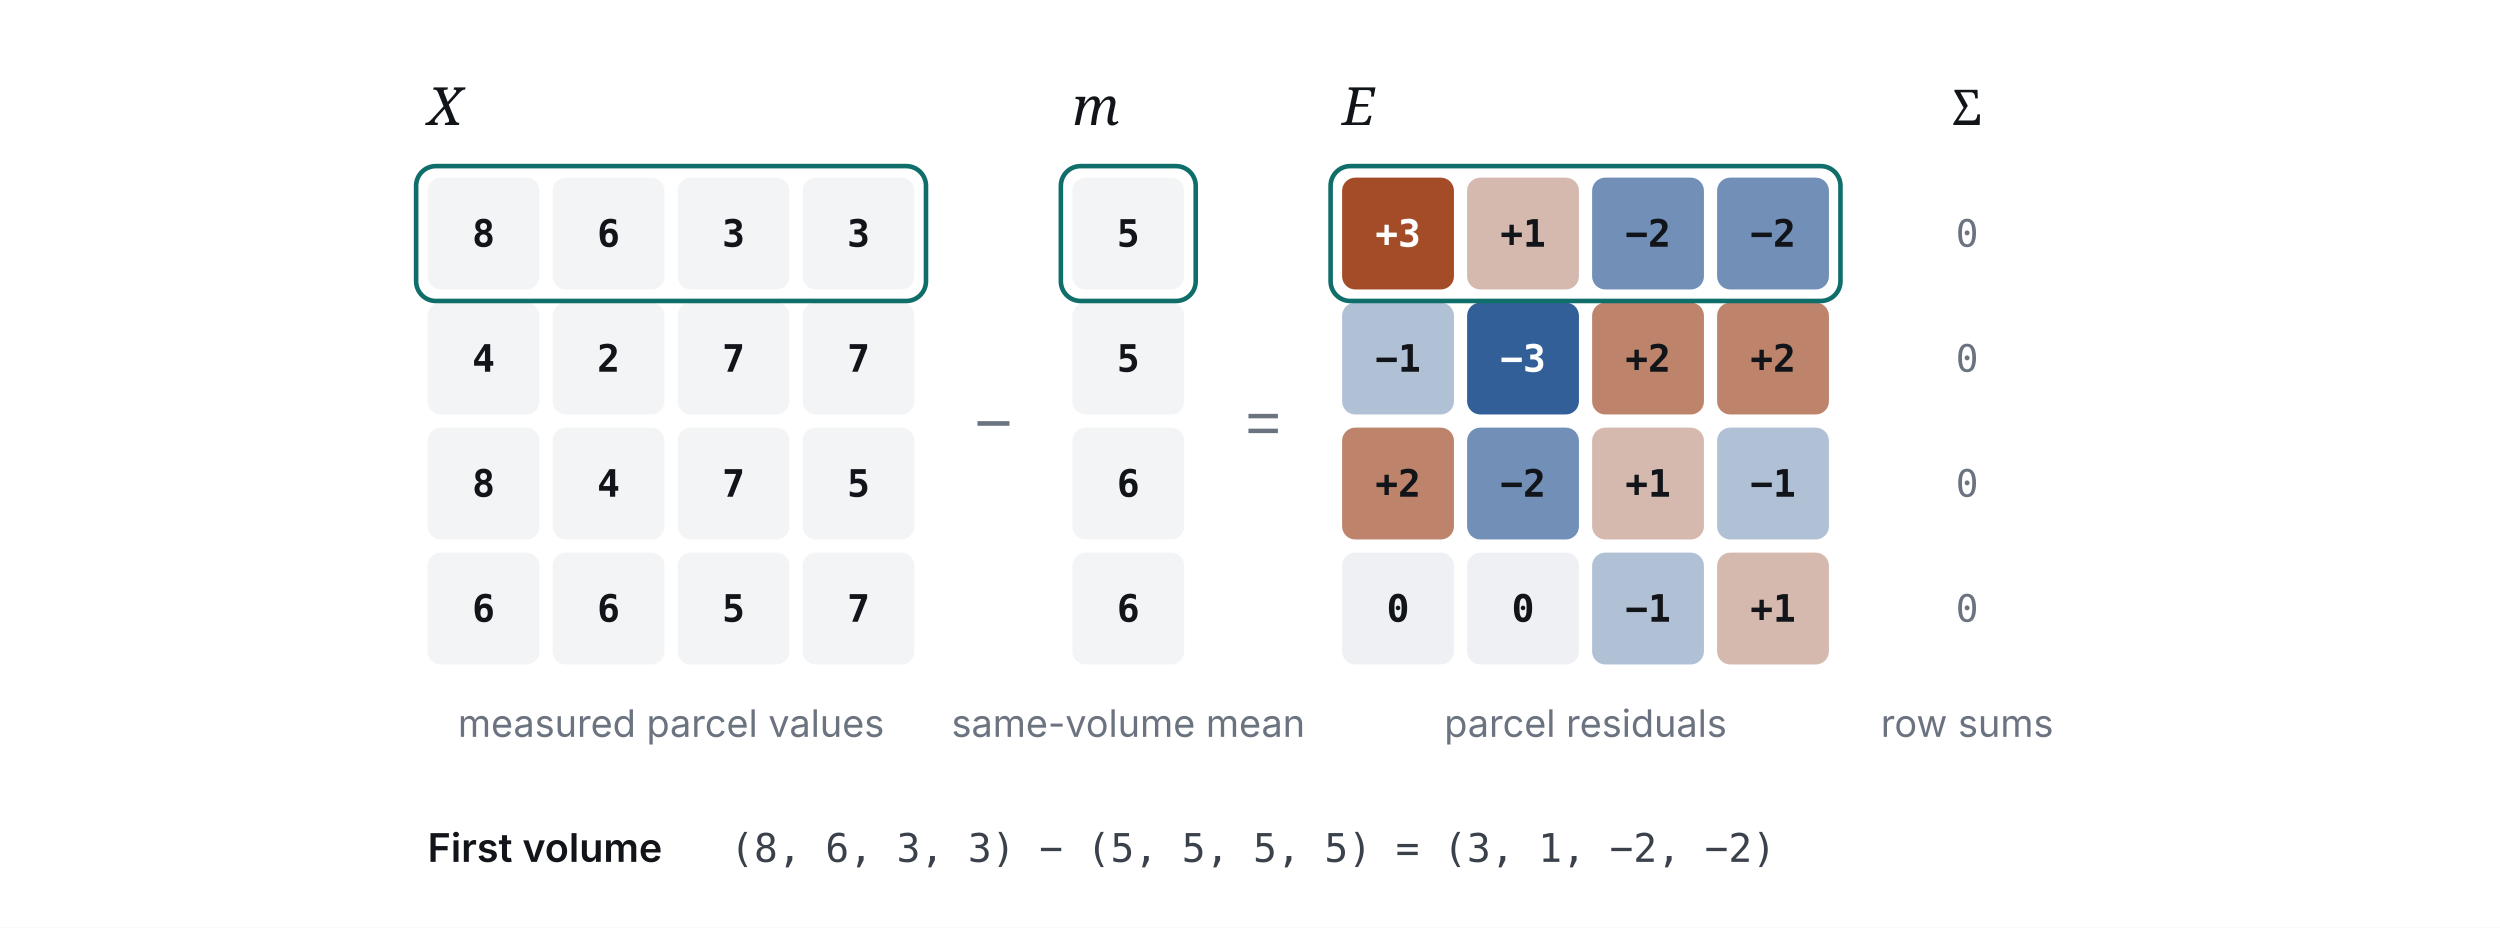
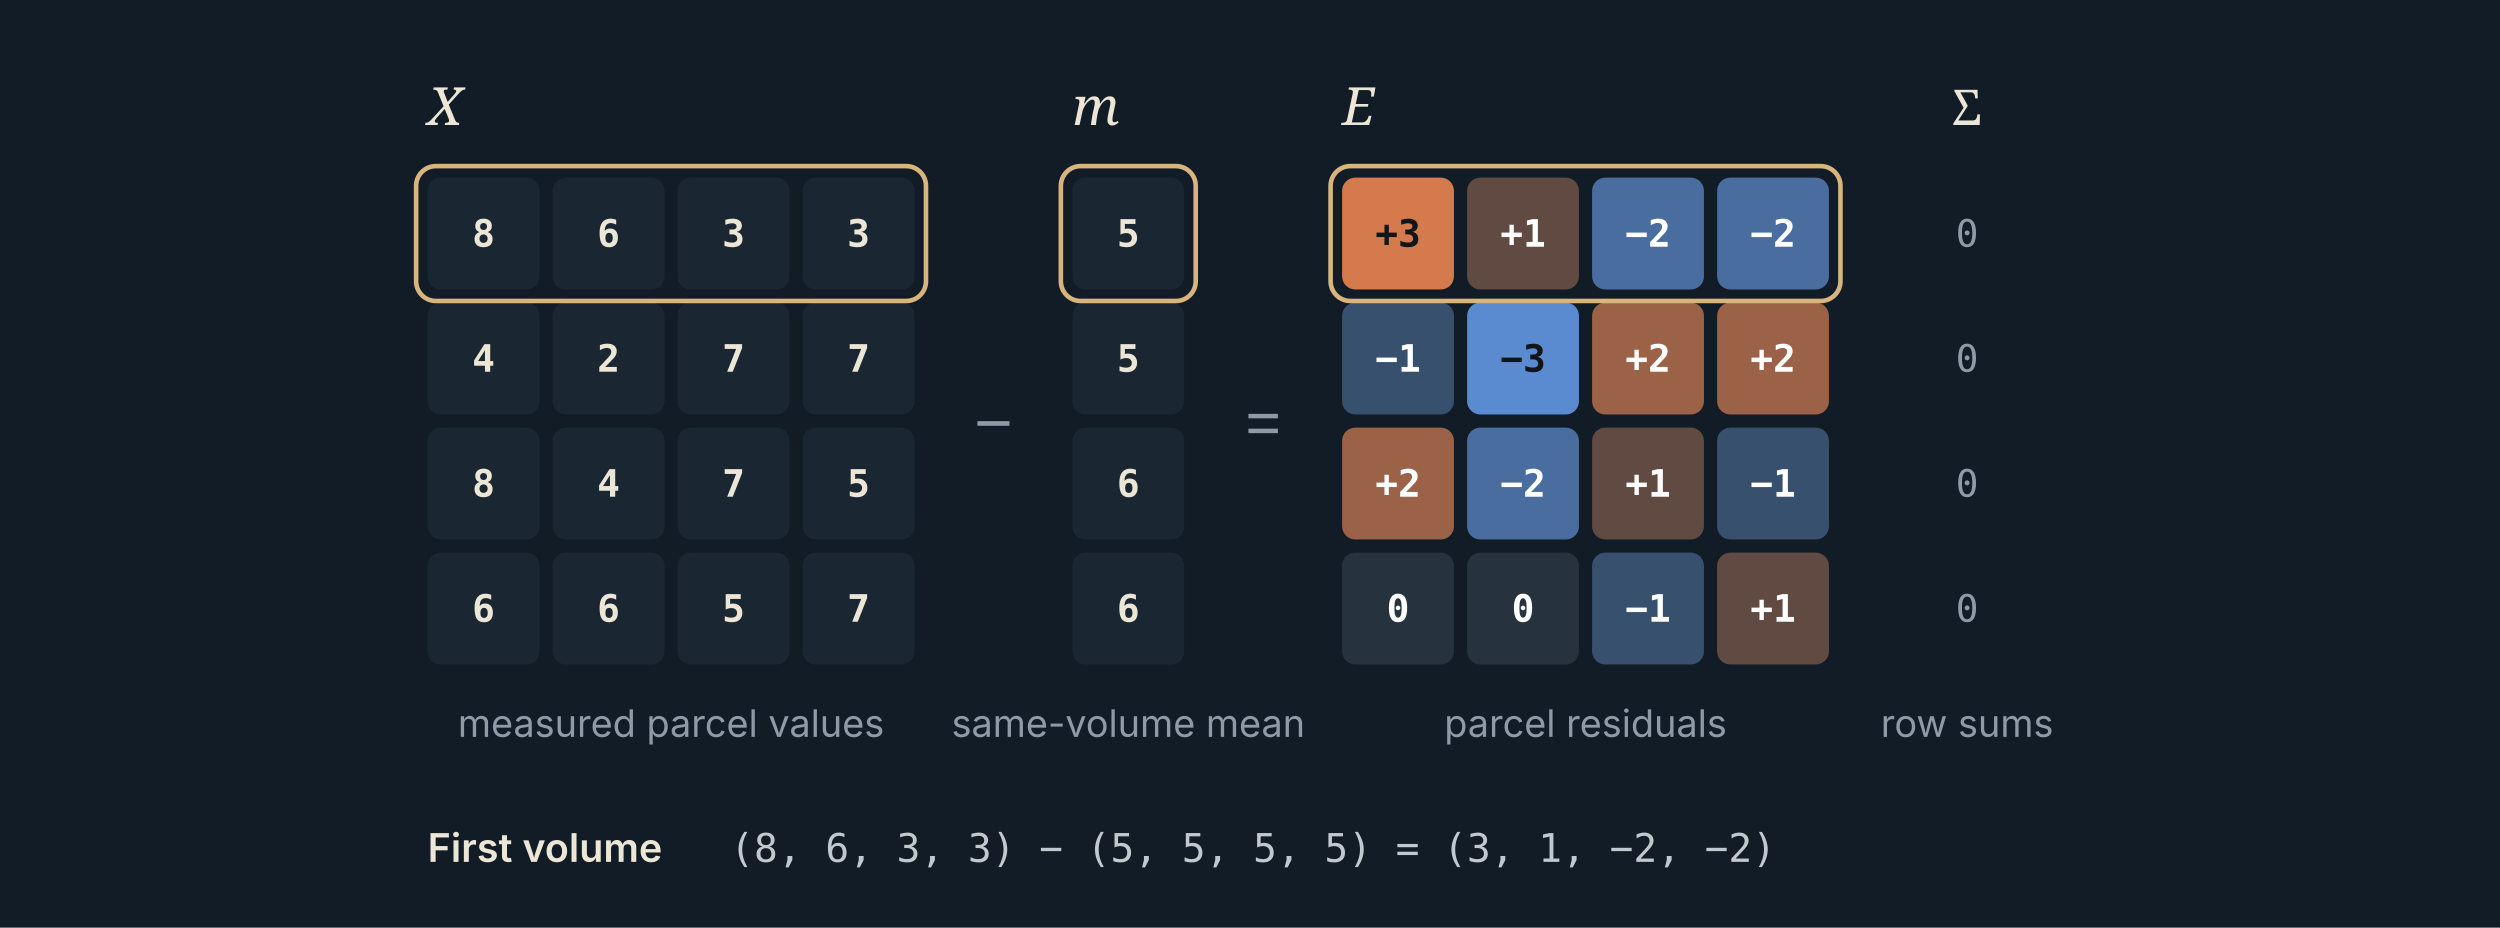
<svg xmlns="http://www.w3.org/2000/svg" width="760" height="282" viewBox="0 0 760 282" role="img" aria-labelledby="title desc" font-family="-apple-system,BlinkMacSystemFont,'Segoe UI',Inter,Roboto,Helvetica,Arial,sans-serif">
-   <rect width="760" height="282" fill="#ffffff" />
-   <rect x="130.00" y="54.00" width="34.00" height="34.00" fill="#f3f4f6" rx="4" />
-   <text x="147.00" y="75.00" fill="#111418" font-size="11.5" font-weight="600" text-anchor="middle" font-family="'SF Mono',ui-monospace,SFMono-Regular,Menlo,Consolas,monospace">8</text>
-   <rect x="168.00" y="54.00" width="34.00" height="34.00" fill="#f3f4f6" rx="4" />
-   <text x="185.00" y="75.00" fill="#111418" font-size="11.5" font-weight="600" text-anchor="middle" font-family="'SF Mono',ui-monospace,SFMono-Regular,Menlo,Consolas,monospace">6</text>
-   <rect x="206.00" y="54.00" width="34.00" height="34.00" fill="#f3f4f6" rx="4" />
-   <text x="223.00" y="75.00" fill="#111418" font-size="11.5" font-weight="600" text-anchor="middle" font-family="'SF Mono',ui-monospace,SFMono-Regular,Menlo,Consolas,monospace">3</text>
-   <rect x="244.00" y="54.00" width="34.00" height="34.00" fill="#f3f4f6" rx="4" />
-   <text x="261.00" y="75.00" fill="#111418" font-size="11.5" font-weight="600" text-anchor="middle" font-family="'SF Mono',ui-monospace,SFMono-Regular,Menlo,Consolas,monospace">3</text>
-   <rect x="130.00" y="92.00" width="34.00" height="34.00" fill="#f3f4f6" rx="4" />
-   <text x="147.00" y="113.00" fill="#111418" font-size="11.5" font-weight="600" text-anchor="middle" font-family="'SF Mono',ui-monospace,SFMono-Regular,Menlo,Consolas,monospace">4</text>
-   <rect x="168.00" y="92.00" width="34.00" height="34.00" fill="#f3f4f6" rx="4" />
-   <text x="185.00" y="113.00" fill="#111418" font-size="11.5" font-weight="600" text-anchor="middle" font-family="'SF Mono',ui-monospace,SFMono-Regular,Menlo,Consolas,monospace">2</text>
-   <rect x="206.00" y="92.00" width="34.00" height="34.00" fill="#f3f4f6" rx="4" />
-   <text x="223.00" y="113.00" fill="#111418" font-size="11.5" font-weight="600" text-anchor="middle" font-family="'SF Mono',ui-monospace,SFMono-Regular,Menlo,Consolas,monospace">7</text>
-   <rect x="244.00" y="92.00" width="34.00" height="34.00" fill="#f3f4f6" rx="4" />
-   <text x="261.00" y="113.00" fill="#111418" font-size="11.5" font-weight="600" text-anchor="middle" font-family="'SF Mono',ui-monospace,SFMono-Regular,Menlo,Consolas,monospace">7</text>
-   <rect x="130.00" y="130.00" width="34.00" height="34.00" fill="#f3f4f6" rx="4" />
-   <text x="147.00" y="151.00" fill="#111418" font-size="11.5" font-weight="600" text-anchor="middle" font-family="'SF Mono',ui-monospace,SFMono-Regular,Menlo,Consolas,monospace">8</text>
-   <rect x="168.00" y="130.00" width="34.00" height="34.00" fill="#f3f4f6" rx="4" />
-   <text x="185.00" y="151.00" fill="#111418" font-size="11.5" font-weight="600" text-anchor="middle" font-family="'SF Mono',ui-monospace,SFMono-Regular,Menlo,Consolas,monospace">4</text>
-   <rect x="206.00" y="130.00" width="34.00" height="34.00" fill="#f3f4f6" rx="4" />
-   <text x="223.00" y="151.00" fill="#111418" font-size="11.5" font-weight="600" text-anchor="middle" font-family="'SF Mono',ui-monospace,SFMono-Regular,Menlo,Consolas,monospace">7</text>
-   <rect x="244.00" y="130.00" width="34.00" height="34.00" fill="#f3f4f6" rx="4" />
-   <text x="261.00" y="151.00" fill="#111418" font-size="11.5" font-weight="600" text-anchor="middle" font-family="'SF Mono',ui-monospace,SFMono-Regular,Menlo,Consolas,monospace">5</text>
-   <rect x="130.00" y="168.00" width="34.00" height="34.00" fill="#f3f4f6" rx="4" />
-   <text x="147.00" y="189.00" fill="#111418" font-size="11.5" font-weight="600" text-anchor="middle" font-family="'SF Mono',ui-monospace,SFMono-Regular,Menlo,Consolas,monospace">6</text>
-   <rect x="168.00" y="168.00" width="34.00" height="34.00" fill="#f3f4f6" rx="4" />
-   <text x="185.00" y="189.00" fill="#111418" font-size="11.5" font-weight="600" text-anchor="middle" font-family="'SF Mono',ui-monospace,SFMono-Regular,Menlo,Consolas,monospace">6</text>
-   <rect x="206.00" y="168.00" width="34.00" height="34.00" fill="#f3f4f6" rx="4" />
-   <text x="223.00" y="189.00" fill="#111418" font-size="11.5" font-weight="600" text-anchor="middle" font-family="'SF Mono',ui-monospace,SFMono-Regular,Menlo,Consolas,monospace">5</text>
-   <rect x="244.00" y="168.00" width="34.00" height="34.00" fill="#f3f4f6" rx="4" />
-   <text x="261.00" y="189.00" fill="#111418" font-size="11.5" font-weight="600" text-anchor="middle" font-family="'SF Mono',ui-monospace,SFMono-Regular,Menlo,Consolas,monospace">7</text>
-   <text x="130.00" y="38.00" fill="#111418" font-size="16" font-weight="400" text-anchor="start" font-family="Charter,'Bitstream Charter','Iowan Old Style',Georgia,serif" font-style="italic">X</text>
-   <text x="204.00" y="224.00" fill="#6b7380" font-size="11.5" font-weight="400" text-anchor="middle">measured parcel values</text>
-   <text x="302.00" y="135.00" fill="#6b7380" font-size="22" font-weight="300" text-anchor="middle">−</text>
-   <rect x="326.00" y="54.00" width="34.00" height="34.00" fill="#f3f4f6" rx="4" />
-   <text x="343.00" y="75.00" fill="#111418" font-size="11.5" font-weight="600" text-anchor="middle" font-family="'SF Mono',ui-monospace,SFMono-Regular,Menlo,Consolas,monospace">5</text>
-   <rect x="326.00" y="92.00" width="34.00" height="34.00" fill="#f3f4f6" rx="4" />
-   <text x="343.00" y="113.00" fill="#111418" font-size="11.5" font-weight="600" text-anchor="middle" font-family="'SF Mono',ui-monospace,SFMono-Regular,Menlo,Consolas,monospace">5</text>
-   <rect x="326.00" y="130.00" width="34.00" height="34.00" fill="#f3f4f6" rx="4" />
-   <text x="343.00" y="151.00" fill="#111418" font-size="11.5" font-weight="600" text-anchor="middle" font-family="'SF Mono',ui-monospace,SFMono-Regular,Menlo,Consolas,monospace">6</text>
-   <rect x="326.00" y="168.00" width="34.00" height="34.00" fill="#f3f4f6" rx="4" />
-   <text x="343.00" y="189.00" fill="#111418" font-size="11.5" font-weight="600" text-anchor="middle" font-family="'SF Mono',ui-monospace,SFMono-Regular,Menlo,Consolas,monospace">6</text>
-   <text x="326.00" y="38.00" fill="#111418" font-size="16" font-weight="400" text-anchor="start" font-family="Charter,'Bitstream Charter','Iowan Old Style',Georgia,serif" font-style="italic">m</text>
-   <text x="343.00" y="224.00" fill="#6b7380" font-size="11.5" font-weight="400" text-anchor="middle">same-volume mean</text>
-   <text x="384.00" y="135.00" fill="#6b7380" font-size="22" font-weight="300" text-anchor="middle">=</text>
-   <rect x="408.00" y="54.00" width="34.00" height="34.00" fill="#a44c27" rx="4" />
-   <text x="425.00" y="75.00" fill="#ffffff" font-size="11.5" font-weight="600" text-anchor="middle" font-family="'SF Mono',ui-monospace,SFMono-Regular,Menlo,Consolas,monospace">+3</text>
-   <rect x="446.00" y="54.00" width="34.00" height="34.00" fill="#d5b9af" rx="4" />
-   <text x="463.00" y="75.00" fill="#111418" font-size="11.5" font-weight="600" text-anchor="middle" font-family="'SF Mono',ui-monospace,SFMono-Regular,Menlo,Consolas,monospace">+1</text>
-   <rect x="484.00" y="54.00" width="34.00" height="34.00" fill="#718fb7" rx="4" />
-   <text x="501.00" y="75.00" fill="#111418" font-size="11.5" font-weight="600" text-anchor="middle" font-family="'SF Mono',ui-monospace,SFMono-Regular,Menlo,Consolas,monospace">−2</text>
-   <rect x="522.00" y="54.00" width="34.00" height="34.00" fill="#718fb7" rx="4" />
-   <text x="539.00" y="75.00" fill="#111418" font-size="11.5" font-weight="600" text-anchor="middle" font-family="'SF Mono',ui-monospace,SFMono-Regular,Menlo,Consolas,monospace">−2</text>
-   <rect x="408.00" y="92.00" width="34.00" height="34.00" fill="#b0c0d5" rx="4" />
-   <text x="425.00" y="113.00" fill="#111418" font-size="11.5" font-weight="600" text-anchor="middle" font-family="'SF Mono',ui-monospace,SFMono-Regular,Menlo,Consolas,monospace">−1</text>
-   <rect x="446.00" y="92.00" width="34.00" height="34.00" fill="#335f99" rx="4" />
-   <text x="463.00" y="113.00" fill="#ffffff" font-size="11.5" font-weight="600" text-anchor="middle" font-family="'SF Mono',ui-monospace,SFMono-Regular,Menlo,Consolas,monospace">−3</text>
-   <rect x="484.00" y="92.00" width="34.00" height="34.00" fill="#bd836b" rx="4" />
-   <text x="501.00" y="113.00" fill="#111418" font-size="11.5" font-weight="600" text-anchor="middle" font-family="'SF Mono',ui-monospace,SFMono-Regular,Menlo,Consolas,monospace">+2</text>
-   <rect x="522.00" y="92.00" width="34.00" height="34.00" fill="#bd836b" rx="4" />
-   <text x="539.00" y="113.00" fill="#111418" font-size="11.5" font-weight="600" text-anchor="middle" font-family="'SF Mono',ui-monospace,SFMono-Regular,Menlo,Consolas,monospace">+2</text>
-   <rect x="408.00" y="130.00" width="34.00" height="34.00" fill="#bd836b" rx="4" />
-   <text x="425.00" y="151.00" fill="#111418" font-size="11.5" font-weight="600" text-anchor="middle" font-family="'SF Mono',ui-monospace,SFMono-Regular,Menlo,Consolas,monospace">+2</text>
-   <rect x="446.00" y="130.00" width="34.00" height="34.00" fill="#718fb7" rx="4" />
-   <text x="463.00" y="151.00" fill="#111418" font-size="11.5" font-weight="600" text-anchor="middle" font-family="'SF Mono',ui-monospace,SFMono-Regular,Menlo,Consolas,monospace">−2</text>
-   <rect x="484.00" y="130.00" width="34.00" height="34.00" fill="#d5b9af" rx="4" />
-   <text x="501.00" y="151.00" fill="#111418" font-size="11.5" font-weight="600" text-anchor="middle" font-family="'SF Mono',ui-monospace,SFMono-Regular,Menlo,Consolas,monospace">+1</text>
-   <rect x="522.00" y="130.00" width="34.00" height="34.00" fill="#b0c0d5" rx="4" />
-   <text x="539.00" y="151.00" fill="#111418" font-size="11.5" font-weight="600" text-anchor="middle" font-family="'SF Mono',ui-monospace,SFMono-Regular,Menlo,Consolas,monospace">−1</text>
-   <rect x="408.00" y="168.00" width="34.00" height="34.00" fill="#eef0f3" rx="4" />
-   <text x="425.00" y="189.00" fill="#111418" font-size="11.5" font-weight="600" text-anchor="middle" font-family="'SF Mono',ui-monospace,SFMono-Regular,Menlo,Consolas,monospace">0</text>
-   <rect x="446.00" y="168.00" width="34.00" height="34.00" fill="#eef0f3" rx="4" />
-   <text x="463.00" y="189.00" fill="#111418" font-size="11.5" font-weight="600" text-anchor="middle" font-family="'SF Mono',ui-monospace,SFMono-Regular,Menlo,Consolas,monospace">0</text>
-   <rect x="484.00" y="168.00" width="34.00" height="34.00" fill="#b0c0d5" rx="4" />
-   <text x="501.00" y="189.00" fill="#111418" font-size="11.5" font-weight="600" text-anchor="middle" font-family="'SF Mono',ui-monospace,SFMono-Regular,Menlo,Consolas,monospace">−1</text>
-   <rect x="522.00" y="168.00" width="34.00" height="34.00" fill="#d5b9af" rx="4" />
-   <text x="539.00" y="189.00" fill="#111418" font-size="11.5" font-weight="600" text-anchor="middle" font-family="'SF Mono',ui-monospace,SFMono-Regular,Menlo,Consolas,monospace">+1</text>
-   <text x="408.00" y="38.00" fill="#111418" font-size="16" font-weight="400" text-anchor="start" font-family="Charter,'Bitstream Charter','Iowan Old Style',Georgia,serif" font-style="italic">E</text>
-   <text x="482.00" y="224.00" fill="#6b7380" font-size="11.5" font-weight="400" text-anchor="middle">parcel residuals</text>
-   <text x="598.00" y="38.00" fill="#111418" font-size="15" font-weight="400" text-anchor="middle" font-family="Charter,'Bitstream Charter','Iowan Old Style',Georgia,serif">Σ</text>
-   <text x="598.00" y="75.00" fill="#6b7380" font-size="11.5" font-weight="500" text-anchor="middle" font-family="'SF Mono',ui-monospace,SFMono-Regular,Menlo,Consolas,monospace">0</text>
-   <text x="598.00" y="113.00" fill="#6b7380" font-size="11.5" font-weight="500" text-anchor="middle" font-family="'SF Mono',ui-monospace,SFMono-Regular,Menlo,Consolas,monospace">0</text>
-   <text x="598.00" y="151.00" fill="#6b7380" font-size="11.5" font-weight="500" text-anchor="middle" font-family="'SF Mono',ui-monospace,SFMono-Regular,Menlo,Consolas,monospace">0</text>
-   <text x="598.00" y="189.00" fill="#6b7380" font-size="11.5" font-weight="500" text-anchor="middle" font-family="'SF Mono',ui-monospace,SFMono-Regular,Menlo,Consolas,monospace">0</text>
-   <text x="598.00" y="224.00" fill="#6b7380" font-size="11.5" font-weight="400" text-anchor="middle">row sums</text>
-   <rect x="126.50" y="50.50" width="155.00" height="41.00" fill="none" stroke="#0f6e6a" stroke-width="1.4" rx="6" />
-   <rect x="322.50" y="50.50" width="41.00" height="41.00" fill="none" stroke="#0f6e6a" stroke-width="1.4" rx="6" />
-   <rect x="404.50" y="50.50" width="155.00" height="41.00" fill="none" stroke="#0f6e6a" stroke-width="1.4" rx="6" />
-   <text x="130.00" y="262.00" fill="#111418" font-size="12" font-weight="600" text-anchor="start">First volume</text>
-   <text x="222.00" y="262.00" fill="#3a414b" font-size="12" font-weight="400" text-anchor="start" font-family="'SF Mono',ui-monospace,SFMono-Regular,Menlo,Consolas,monospace">(8, 6, 3, 3) − (5, 5, 5, 5) = (3, 1, −2, −2)</text>
+   <rect width="760" height="282" fill="#111c26" />
+   <rect x="130.00" y="54.00" width="34.00" height="34.00" fill="#1a2733" rx="4" />
+   <text x="147.00" y="75.00" fill="#ece6d6" font-size="11.5" font-weight="600" text-anchor="middle" font-family="'SF Mono',ui-monospace,SFMono-Regular,Menlo,Consolas,monospace">8</text>
+   <rect x="168.00" y="54.00" width="34.00" height="34.00" fill="#1a2733" rx="4" />
+   <text x="185.00" y="75.00" fill="#ece6d6" font-size="11.5" font-weight="600" text-anchor="middle" font-family="'SF Mono',ui-monospace,SFMono-Regular,Menlo,Consolas,monospace">6</text>
+   <rect x="206.00" y="54.00" width="34.00" height="34.00" fill="#1a2733" rx="4" />
+   <text x="223.00" y="75.00" fill="#ece6d6" font-size="11.5" font-weight="600" text-anchor="middle" font-family="'SF Mono',ui-monospace,SFMono-Regular,Menlo,Consolas,monospace">3</text>
+   <rect x="244.00" y="54.00" width="34.00" height="34.00" fill="#1a2733" rx="4" />
+   <text x="261.00" y="75.00" fill="#ece6d6" font-size="11.5" font-weight="600" text-anchor="middle" font-family="'SF Mono',ui-monospace,SFMono-Regular,Menlo,Consolas,monospace">3</text>
+   <rect x="130.00" y="92.00" width="34.00" height="34.00" fill="#1a2733" rx="4" />
+   <text x="147.00" y="113.00" fill="#ece6d6" font-size="11.5" font-weight="600" text-anchor="middle" font-family="'SF Mono',ui-monospace,SFMono-Regular,Menlo,Consolas,monospace">4</text>
+   <rect x="168.00" y="92.00" width="34.00" height="34.00" fill="#1a2733" rx="4" />
+   <text x="185.00" y="113.00" fill="#ece6d6" font-size="11.5" font-weight="600" text-anchor="middle" font-family="'SF Mono',ui-monospace,SFMono-Regular,Menlo,Consolas,monospace">2</text>
+   <rect x="206.00" y="92.00" width="34.00" height="34.00" fill="#1a2733" rx="4" />
+   <text x="223.00" y="113.00" fill="#ece6d6" font-size="11.5" font-weight="600" text-anchor="middle" font-family="'SF Mono',ui-monospace,SFMono-Regular,Menlo,Consolas,monospace">7</text>
+   <rect x="244.00" y="92.00" width="34.00" height="34.00" fill="#1a2733" rx="4" />
+   <text x="261.00" y="113.00" fill="#ece6d6" font-size="11.5" font-weight="600" text-anchor="middle" font-family="'SF Mono',ui-monospace,SFMono-Regular,Menlo,Consolas,monospace">7</text>
+   <rect x="130.00" y="130.00" width="34.00" height="34.00" fill="#1a2733" rx="4" />
+   <text x="147.00" y="151.00" fill="#ece6d6" font-size="11.5" font-weight="600" text-anchor="middle" font-family="'SF Mono',ui-monospace,SFMono-Regular,Menlo,Consolas,monospace">8</text>
+   <rect x="168.00" y="130.00" width="34.00" height="34.00" fill="#1a2733" rx="4" />
+   <text x="185.00" y="151.00" fill="#ece6d6" font-size="11.5" font-weight="600" text-anchor="middle" font-family="'SF Mono',ui-monospace,SFMono-Regular,Menlo,Consolas,monospace">4</text>
+   <rect x="206.00" y="130.00" width="34.00" height="34.00" fill="#1a2733" rx="4" />
+   <text x="223.00" y="151.00" fill="#ece6d6" font-size="11.5" font-weight="600" text-anchor="middle" font-family="'SF Mono',ui-monospace,SFMono-Regular,Menlo,Consolas,monospace">7</text>
+   <rect x="244.00" y="130.00" width="34.00" height="34.00" fill="#1a2733" rx="4" />
+   <text x="261.00" y="151.00" fill="#ece6d6" font-size="11.5" font-weight="600" text-anchor="middle" font-family="'SF Mono',ui-monospace,SFMono-Regular,Menlo,Consolas,monospace">5</text>
+   <rect x="130.00" y="168.00" width="34.00" height="34.00" fill="#1a2733" rx="4" />
+   <text x="147.00" y="189.00" fill="#ece6d6" font-size="11.5" font-weight="600" text-anchor="middle" font-family="'SF Mono',ui-monospace,SFMono-Regular,Menlo,Consolas,monospace">6</text>
+   <rect x="168.00" y="168.00" width="34.00" height="34.00" fill="#1a2733" rx="4" />
+   <text x="185.00" y="189.00" fill="#ece6d6" font-size="11.5" font-weight="600" text-anchor="middle" font-family="'SF Mono',ui-monospace,SFMono-Regular,Menlo,Consolas,monospace">6</text>
+   <rect x="206.00" y="168.00" width="34.00" height="34.00" fill="#1a2733" rx="4" />
+   <text x="223.00" y="189.00" fill="#ece6d6" font-size="11.5" font-weight="600" text-anchor="middle" font-family="'SF Mono',ui-monospace,SFMono-Regular,Menlo,Consolas,monospace">5</text>
+   <rect x="244.00" y="168.00" width="34.00" height="34.00" fill="#1a2733" rx="4" />
+   <text x="261.00" y="189.00" fill="#ece6d6" font-size="11.5" font-weight="600" text-anchor="middle" font-family="'SF Mono',ui-monospace,SFMono-Regular,Menlo,Consolas,monospace">7</text>
+   <text x="130.00" y="38.00" fill="#ece6d6" font-size="16" font-weight="400" text-anchor="start" font-family="Charter,'Bitstream Charter','Iowan Old Style',Georgia,serif" font-style="italic">X</text>
+   <text x="204.00" y="224.00" fill="#8f9aa6" font-size="11.5" font-weight="400" text-anchor="middle">measured parcel values</text>
+   <text x="302.00" y="135.00" fill="#8f9aa6" font-size="22" font-weight="300" text-anchor="middle">−</text>
+   <rect x="326.00" y="54.00" width="34.00" height="34.00" fill="#1a2733" rx="4" />
+   <text x="343.00" y="75.00" fill="#ece6d6" font-size="11.5" font-weight="600" text-anchor="middle" font-family="'SF Mono',ui-monospace,SFMono-Regular,Menlo,Consolas,monospace">5</text>
+   <rect x="326.00" y="92.00" width="34.00" height="34.00" fill="#1a2733" rx="4" />
+   <text x="343.00" y="113.00" fill="#ece6d6" font-size="11.5" font-weight="600" text-anchor="middle" font-family="'SF Mono',ui-monospace,SFMono-Regular,Menlo,Consolas,monospace">5</text>
+   <rect x="326.00" y="130.00" width="34.00" height="34.00" fill="#1a2733" rx="4" />
+   <text x="343.00" y="151.00" fill="#ece6d6" font-size="11.5" font-weight="600" text-anchor="middle" font-family="'SF Mono',ui-monospace,SFMono-Regular,Menlo,Consolas,monospace">6</text>
+   <rect x="326.00" y="168.00" width="34.00" height="34.00" fill="#1a2733" rx="4" />
+   <text x="343.00" y="189.00" fill="#ece6d6" font-size="11.5" font-weight="600" text-anchor="middle" font-family="'SF Mono',ui-monospace,SFMono-Regular,Menlo,Consolas,monospace">6</text>
+   <text x="326.00" y="38.00" fill="#ece6d6" font-size="16" font-weight="400" text-anchor="start" font-family="Charter,'Bitstream Charter','Iowan Old Style',Georgia,serif" font-style="italic">m</text>
+   <text x="343.00" y="224.00" fill="#8f9aa6" font-size="11.5" font-weight="400" text-anchor="middle">same-volume mean</text>
+   <text x="384.00" y="135.00" fill="#8f9aa6" font-size="22" font-weight="300" text-anchor="middle">=</text>
+   <rect x="408.00" y="54.00" width="34.00" height="34.00" fill="#d57a4c" rx="4" />
+   <text x="425.00" y="75.00" fill="#111418" font-size="11.5" font-weight="600" text-anchor="middle" font-family="'SF Mono',ui-monospace,SFMono-Regular,Menlo,Consolas,monospace">+3</text>
+   <rect x="446.00" y="54.00" width="34.00" height="34.00" fill="#604a42" rx="4" />
+   <text x="463.00" y="75.00" fill="#ffffff" font-size="11.5" font-weight="600" text-anchor="middle" font-family="'SF Mono',ui-monospace,SFMono-Regular,Menlo,Consolas,monospace">+1</text>
+   <rect x="484.00" y="54.00" width="34.00" height="34.00" fill="#496d9f" rx="4" />
+   <text x="501.00" y="75.00" fill="#ffffff" font-size="11.5" font-weight="600" text-anchor="middle" font-family="'SF Mono',ui-monospace,SFMono-Regular,Menlo,Consolas,monospace">−2</text>
+   <rect x="522.00" y="54.00" width="34.00" height="34.00" fill="#496d9f" rx="4" />
+   <text x="539.00" y="75.00" fill="#ffffff" font-size="11.5" font-weight="600" text-anchor="middle" font-family="'SF Mono',ui-monospace,SFMono-Regular,Menlo,Consolas,monospace">−2</text>
+   <rect x="408.00" y="92.00" width="34.00" height="34.00" fill="#37506e" rx="4" />
+   <text x="425.00" y="113.00" fill="#ffffff" font-size="11.5" font-weight="600" text-anchor="middle" font-family="'SF Mono',ui-monospace,SFMono-Regular,Menlo,Consolas,monospace">−1</text>
+   <rect x="446.00" y="92.00" width="34.00" height="34.00" fill="#5a8bd0" rx="4" />
+   <text x="463.00" y="113.00" fill="#111418" font-size="11.5" font-weight="600" text-anchor="middle" font-family="'SF Mono',ui-monospace,SFMono-Regular,Menlo,Consolas,monospace">−3</text>
+   <rect x="484.00" y="92.00" width="34.00" height="34.00" fill="#9b6247" rx="4" />
+   <text x="501.00" y="113.00" fill="#ffffff" font-size="11.5" font-weight="600" text-anchor="middle" font-family="'SF Mono',ui-monospace,SFMono-Regular,Menlo,Consolas,monospace">+2</text>
+   <rect x="522.00" y="92.00" width="34.00" height="34.00" fill="#9b6247" rx="4" />
+   <text x="539.00" y="113.00" fill="#ffffff" font-size="11.5" font-weight="600" text-anchor="middle" font-family="'SF Mono',ui-monospace,SFMono-Regular,Menlo,Consolas,monospace">+2</text>
+   <rect x="408.00" y="130.00" width="34.00" height="34.00" fill="#9b6247" rx="4" />
+   <text x="425.00" y="151.00" fill="#ffffff" font-size="11.5" font-weight="600" text-anchor="middle" font-family="'SF Mono',ui-monospace,SFMono-Regular,Menlo,Consolas,monospace">+2</text>
+   <rect x="446.00" y="130.00" width="34.00" height="34.00" fill="#496d9f" rx="4" />
+   <text x="463.00" y="151.00" fill="#ffffff" font-size="11.5" font-weight="600" text-anchor="middle" font-family="'SF Mono',ui-monospace,SFMono-Regular,Menlo,Consolas,monospace">−2</text>
+   <rect x="484.00" y="130.00" width="34.00" height="34.00" fill="#604a42" rx="4" />
+   <text x="501.00" y="151.00" fill="#ffffff" font-size="11.5" font-weight="600" text-anchor="middle" font-family="'SF Mono',ui-monospace,SFMono-Regular,Menlo,Consolas,monospace">+1</text>
+   <rect x="522.00" y="130.00" width="34.00" height="34.00" fill="#37506e" rx="4" />
+   <text x="539.00" y="151.00" fill="#ffffff" font-size="11.5" font-weight="600" text-anchor="middle" font-family="'SF Mono',ui-monospace,SFMono-Regular,Menlo,Consolas,monospace">−1</text>
+   <rect x="408.00" y="168.00" width="34.00" height="34.00" fill="#26323d" rx="4" />
+   <text x="425.00" y="189.00" fill="#ffffff" font-size="11.5" font-weight="600" text-anchor="middle" font-family="'SF Mono',ui-monospace,SFMono-Regular,Menlo,Consolas,monospace">0</text>
+   <rect x="446.00" y="168.00" width="34.00" height="34.00" fill="#26323d" rx="4" />
+   <text x="463.00" y="189.00" fill="#ffffff" font-size="11.5" font-weight="600" text-anchor="middle" font-family="'SF Mono',ui-monospace,SFMono-Regular,Menlo,Consolas,monospace">0</text>
+   <rect x="484.00" y="168.00" width="34.00" height="34.00" fill="#37506e" rx="4" />
+   <text x="501.00" y="189.00" fill="#ffffff" font-size="11.5" font-weight="600" text-anchor="middle" font-family="'SF Mono',ui-monospace,SFMono-Regular,Menlo,Consolas,monospace">−1</text>
+   <rect x="522.00" y="168.00" width="34.00" height="34.00" fill="#604a42" rx="4" />
+   <text x="539.00" y="189.00" fill="#ffffff" font-size="11.5" font-weight="600" text-anchor="middle" font-family="'SF Mono',ui-monospace,SFMono-Regular,Menlo,Consolas,monospace">+1</text>
+   <text x="408.00" y="38.00" fill="#ece6d6" font-size="16" font-weight="400" text-anchor="start" font-family="Charter,'Bitstream Charter','Iowan Old Style',Georgia,serif" font-style="italic">E</text>
+   <text x="482.00" y="224.00" fill="#8f9aa6" font-size="11.5" font-weight="400" text-anchor="middle">parcel residuals</text>
+   <text x="598.00" y="38.00" fill="#ece6d6" font-size="15" font-weight="400" text-anchor="middle" font-family="Charter,'Bitstream Charter','Iowan Old Style',Georgia,serif">Σ</text>
+   <text x="598.00" y="75.00" fill="#8f9aa6" font-size="11.5" font-weight="500" text-anchor="middle" font-family="'SF Mono',ui-monospace,SFMono-Regular,Menlo,Consolas,monospace">0</text>
+   <text x="598.00" y="113.00" fill="#8f9aa6" font-size="11.5" font-weight="500" text-anchor="middle" font-family="'SF Mono',ui-monospace,SFMono-Regular,Menlo,Consolas,monospace">0</text>
+   <text x="598.00" y="151.00" fill="#8f9aa6" font-size="11.5" font-weight="500" text-anchor="middle" font-family="'SF Mono',ui-monospace,SFMono-Regular,Menlo,Consolas,monospace">0</text>
+   <text x="598.00" y="189.00" fill="#8f9aa6" font-size="11.5" font-weight="500" text-anchor="middle" font-family="'SF Mono',ui-monospace,SFMono-Regular,Menlo,Consolas,monospace">0</text>
+   <text x="598.00" y="224.00" fill="#8f9aa6" font-size="11.5" font-weight="400" text-anchor="middle">row sums</text>
+   <rect x="126.50" y="50.50" width="155.00" height="41.00" fill="none" stroke="#d8b57c" stroke-width="1.4" rx="6" />
+   <rect x="322.50" y="50.50" width="41.00" height="41.00" fill="none" stroke="#d8b57c" stroke-width="1.4" rx="6" />
+   <rect x="404.50" y="50.50" width="155.00" height="41.00" fill="none" stroke="#d8b57c" stroke-width="1.4" rx="6" />
+   <text x="130.00" y="262.00" fill="#ece6d6" font-size="12" font-weight="600" text-anchor="start">First volume</text>
+   <text x="222.00" y="262.00" fill="#c1c9d0" font-size="12" font-weight="400" text-anchor="start" font-family="'SF Mono',ui-monospace,SFMono-Regular,Menlo,Consolas,monospace">(8, 6, 3, 3) − (5, 5, 5, 5) = (3, 1, −2, −2)</text>
</svg>
